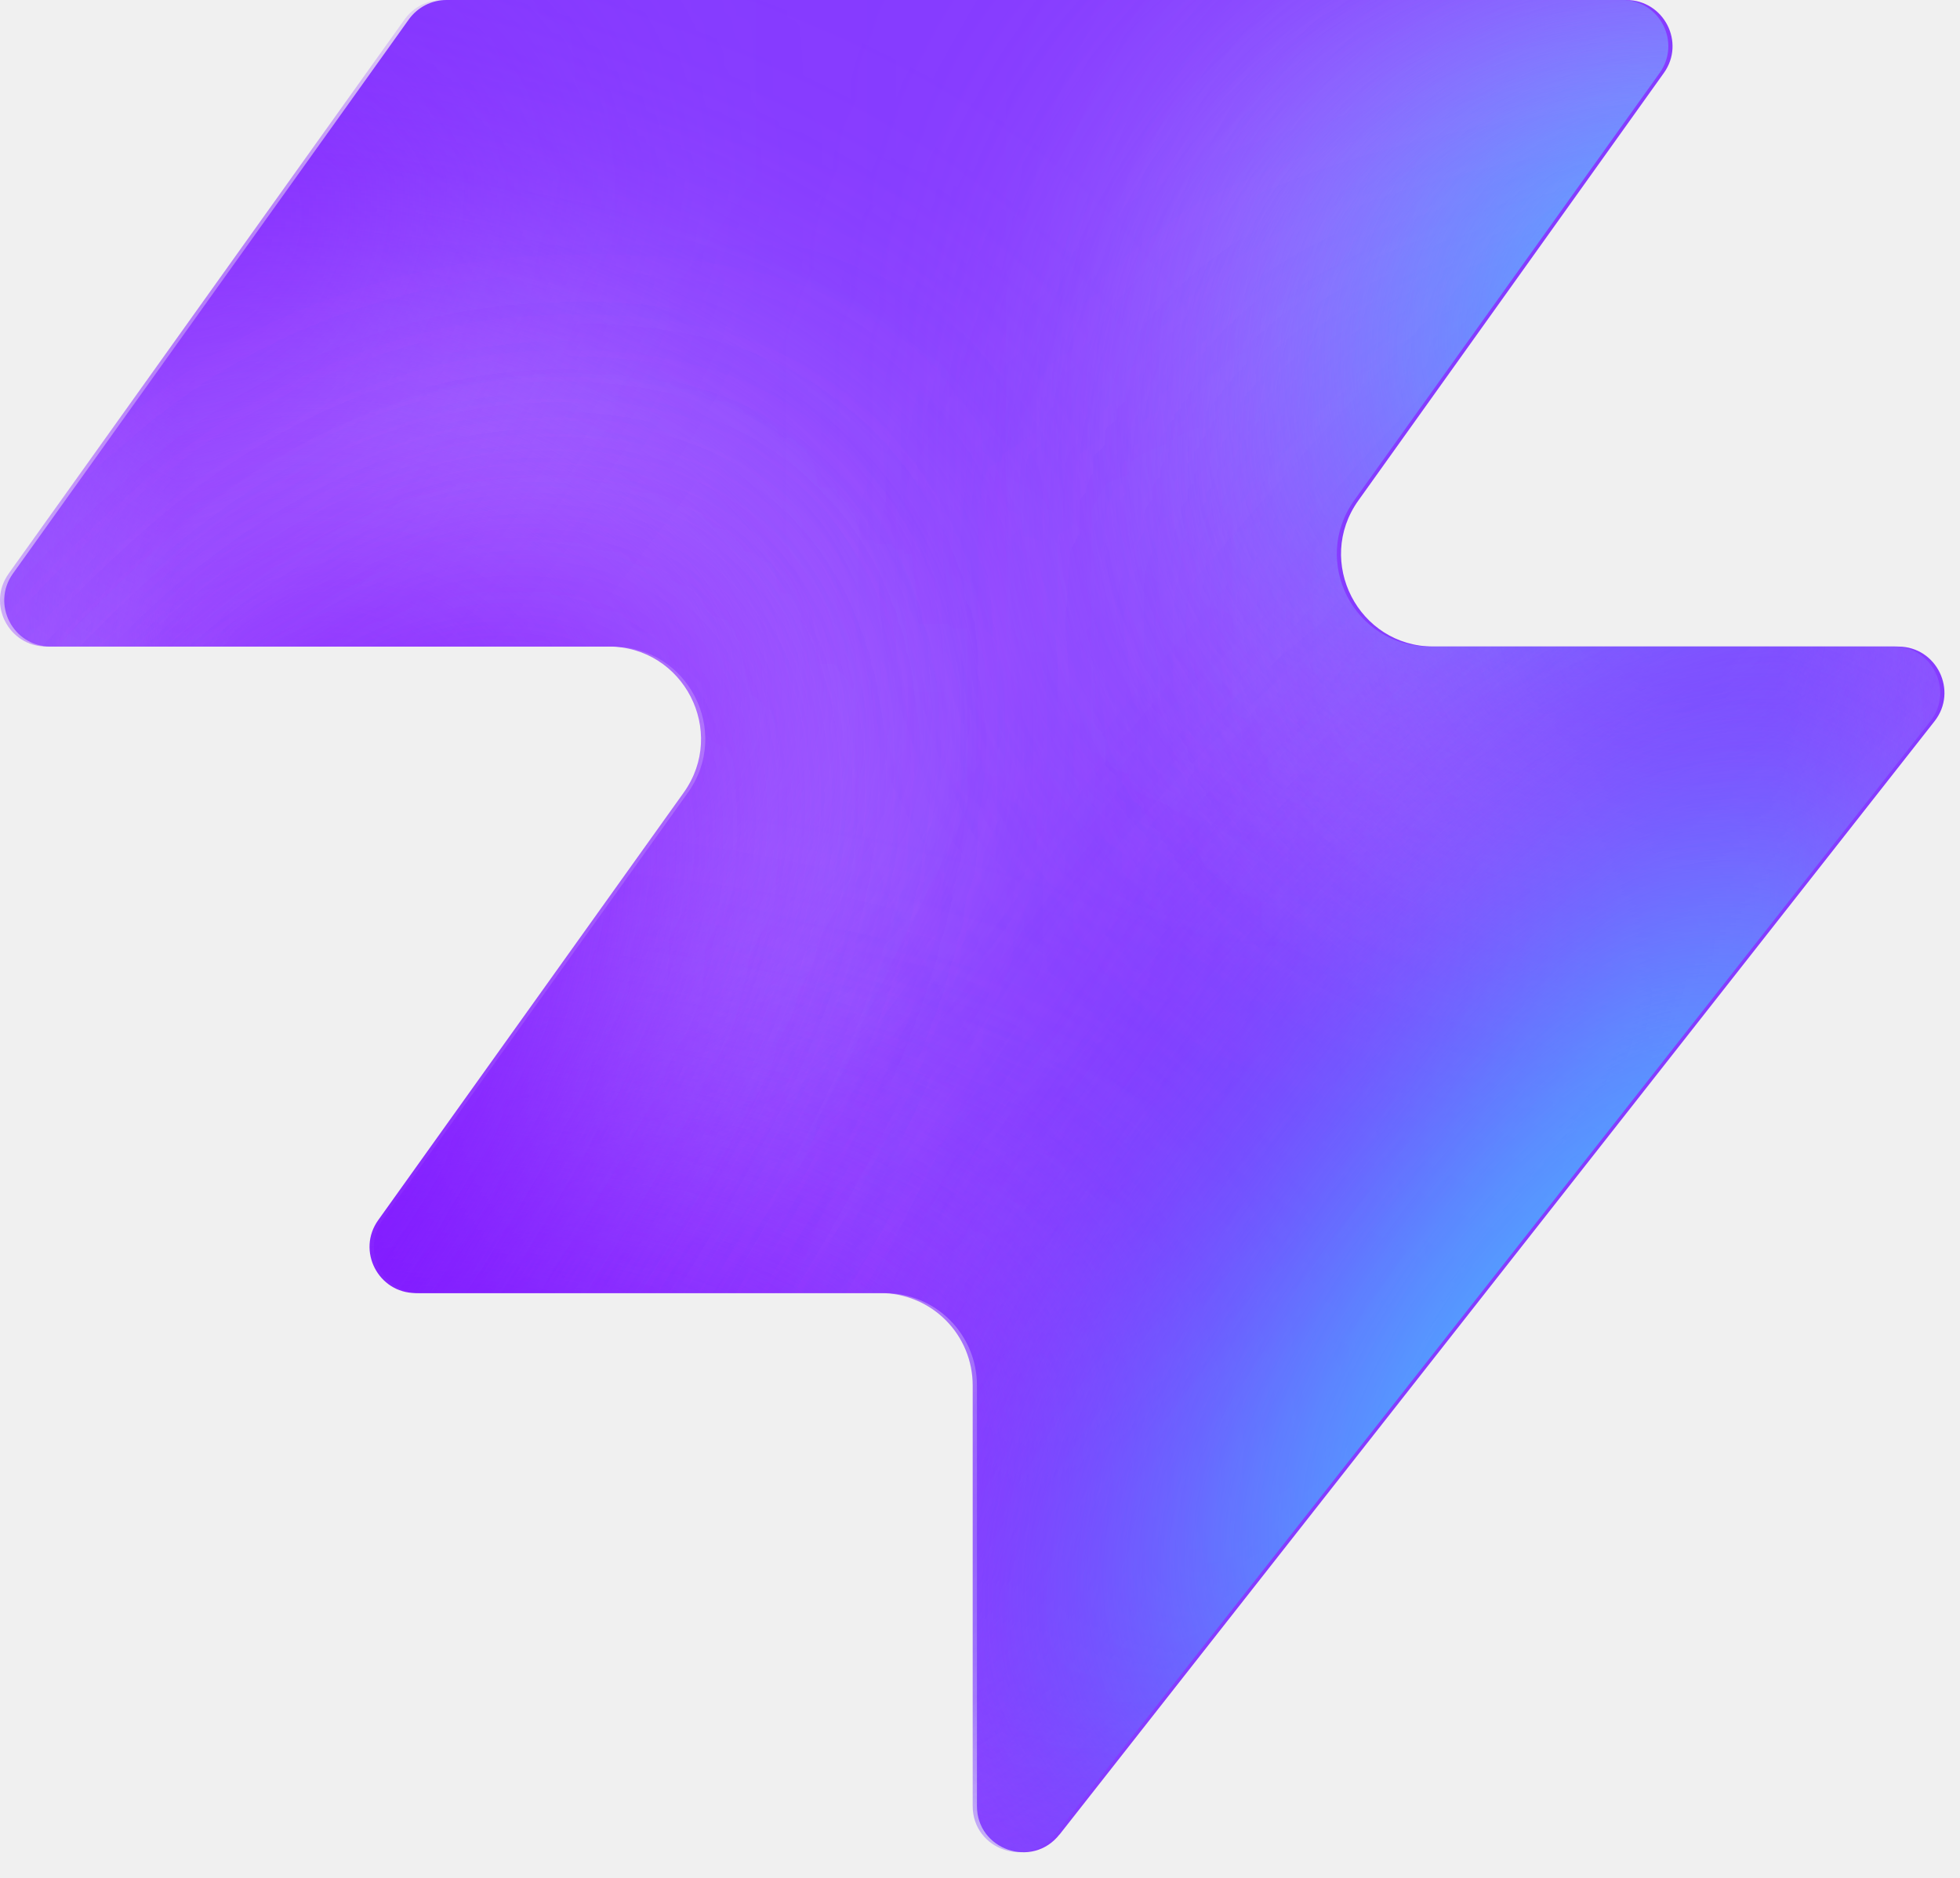
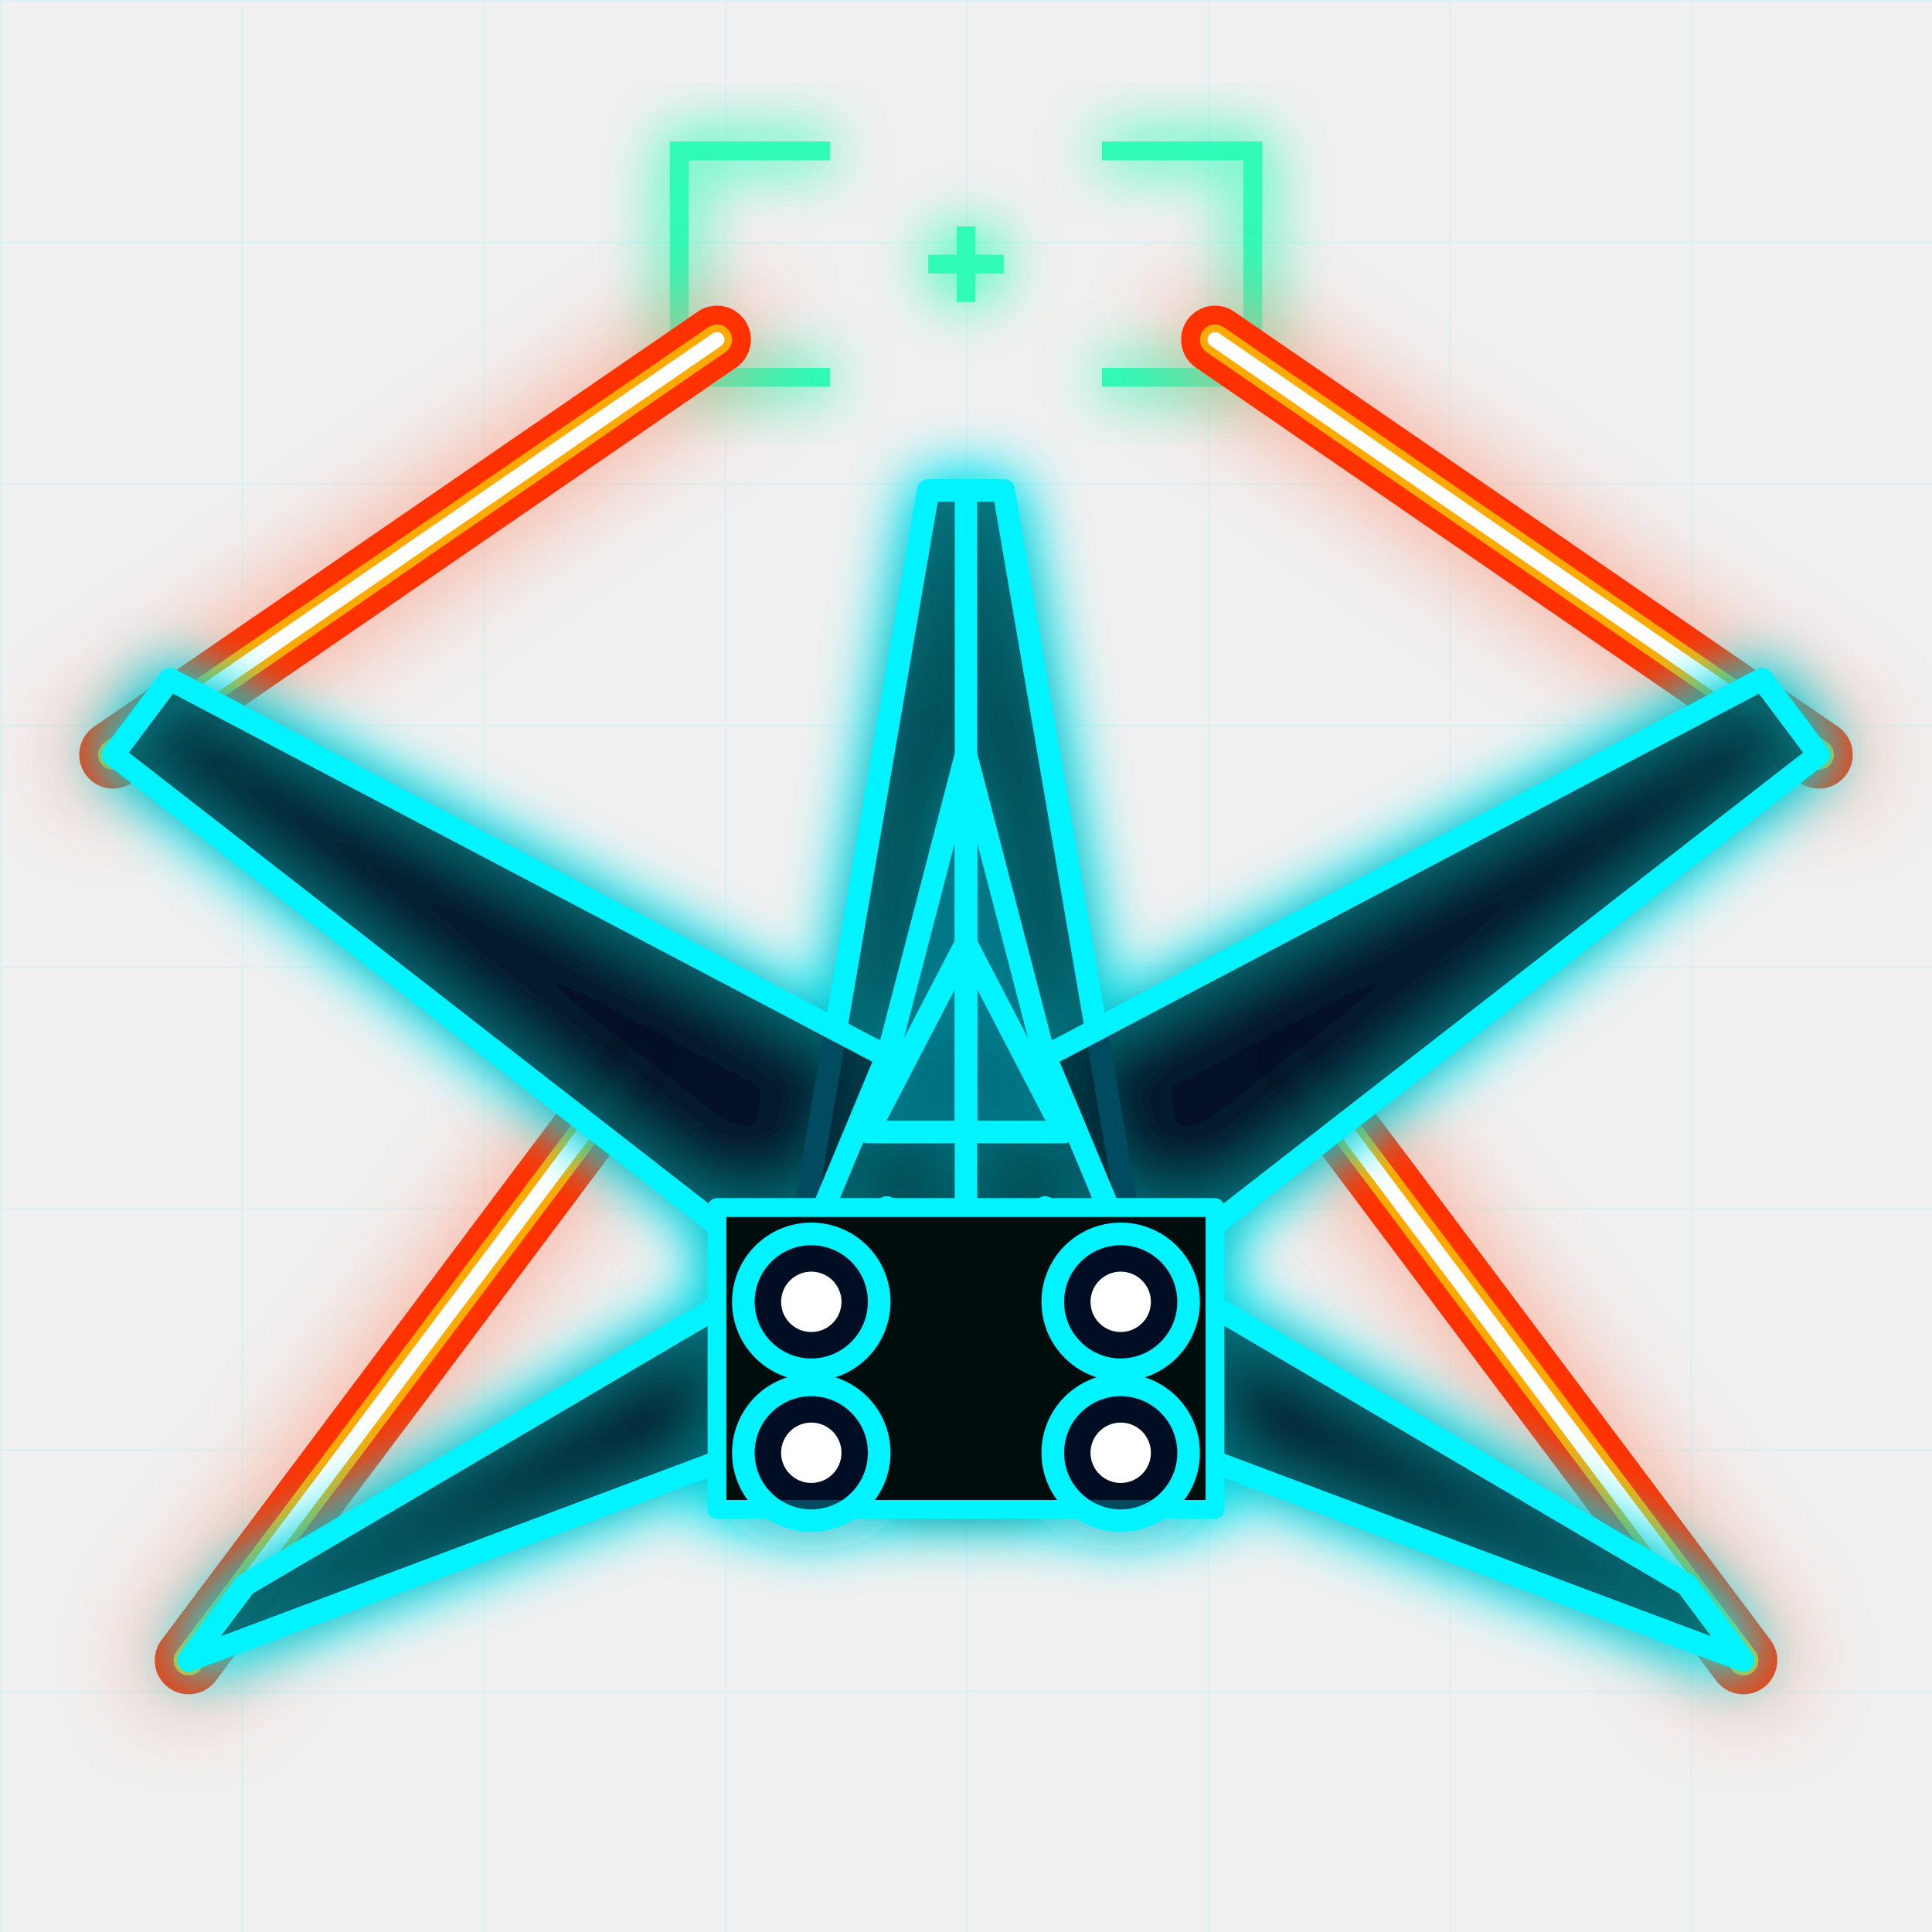
- <svg xmlns="http://www.w3.org/2000/svg" width="48" height="46" fill="none" viewBox="0 0 48 46">
-   <path fill="#863bff" d="M25.946 44.938c-.664.845-2.021.375-2.021-.698V33.937a2.26 2.26 0 0 0-2.262-2.262H10.287c-.92 0-1.456-1.04-.92-1.788l7.48-10.471c1.07-1.497 0-3.578-1.842-3.578H1.237c-.92 0-1.456-1.04-.92-1.788L10.013.474c.214-.297.556-.474.92-.474h28.894c.92 0 1.456 1.04.92 1.788l-7.48 10.471c-1.07 1.498 0 3.579 1.842 3.579h11.377c.943 0 1.473 1.088.89 1.83L25.947 44.94z" style="fill:#863bff;fill:color(display-p3 .525 .23 1);fill-opacity:1" />
-   <mask id="a" width="48" height="46" x="0" y="0" maskUnits="userSpaceOnUse" style="mask-type:alpha">
-     <path fill="#000" d="M25.842 44.938c-.664.844-2.021.375-2.021-.698V33.937a2.26 2.26 0 0 0-2.262-2.262H10.183c-.92 0-1.456-1.04-.92-1.788l7.48-10.471c1.07-1.498 0-3.579-1.842-3.579H1.133c-.92 0-1.456-1.04-.92-1.787L9.91.473c.214-.297.556-.474.92-.474h28.894c.92 0 1.456 1.04.92 1.788l-7.48 10.471c-1.07 1.498 0 3.578 1.842 3.578h11.377c.943 0 1.473 1.088.89 1.832L25.843 44.94z" style="fill:#000;fill-opacity:1" />
-   </mask>
-   <g mask="url(#a)">
-     <g filter="url(#b)">
-       <ellipse cx="5.508" cy="14.704" fill="#ede6ff" rx="5.508" ry="14.704" style="fill:#ede6ff;fill:color(display-p3 .927 .903 1);fill-opacity:1" transform="matrix(.00324 1 1 -.00324 -4.47 31.516)" />
-     </g>
-     <g filter="url(#c)">
-       <ellipse cx="10.399" cy="29.851" fill="#ede6ff" rx="10.399" ry="29.851" style="fill:#ede6ff;fill:color(display-p3 .927 .903 1);fill-opacity:1" transform="matrix(.00324 1 1 -.00324 -39.328 7.883)" />
-     </g>
-     <g filter="url(#d)">
-       <ellipse cx="5.508" cy="30.487" fill="#7e14ff" rx="5.508" ry="30.487" style="fill:#7e14ff;fill:color(display-p3 .492 .077 1);fill-opacity:1" transform="rotate(89.814 -25.913 -14.639)scale(1 -1)" />
-     </g>
-     <g filter="url(#e)">
-       <ellipse cx="5.508" cy="30.599" fill="#7e14ff" rx="5.508" ry="30.599" style="fill:#7e14ff;fill:color(display-p3 .492 .077 1);fill-opacity:1" transform="rotate(89.814 -32.644 -3.334)scale(1 -1)" />
-     </g>
-     <g filter="url(#f)">
-       <ellipse cx="5.508" cy="30.599" fill="#7e14ff" rx="5.508" ry="30.599" style="fill:#7e14ff;fill:color(display-p3 .492 .077 1);fill-opacity:1" transform="matrix(.00324 1 1 -.00324 -34.34 30.47)" />
-     </g>
-     <g filter="url(#g)">
-       <ellipse cx="14.072" cy="22.078" fill="#ede6ff" rx="14.072" ry="22.078" style="fill:#ede6ff;fill:color(display-p3 .927 .903 1);fill-opacity:1" transform="rotate(93.35 24.506 48.493)scale(-1 1)" />
-     </g>
-     <g filter="url(#h)">
-       <ellipse cx="3.47" cy="21.501" fill="#7e14ff" rx="3.47" ry="21.501" style="fill:#7e14ff;fill:color(display-p3 .492 .077 1);fill-opacity:1" transform="rotate(89.009 28.708 47.59)scale(-1 1)" />
-     </g>
-     <g filter="url(#i)">
-       <ellipse cx="3.47" cy="21.501" fill="#7e14ff" rx="3.47" ry="21.501" style="fill:#7e14ff;fill:color(display-p3 .492 .077 1);fill-opacity:1" transform="rotate(89.009 28.708 47.59)scale(-1 1)" />
-     </g>
-     <g filter="url(#j)">
-       <ellipse cx=".387" cy="8.972" fill="#7e14ff" rx="4.407" ry="29.108" style="fill:#7e14ff;fill:color(display-p3 .492 .077 1);fill-opacity:1" transform="rotate(39.51 .387 8.972)" />
-     </g>
-     <g filter="url(#k)">
-       <ellipse cx="47.523" cy="-6.092" fill="#7e14ff" rx="4.407" ry="29.108" style="fill:#7e14ff;fill:color(display-p3 .492 .077 1);fill-opacity:1" transform="rotate(37.892 47.523 -6.092)" />
-     </g>
-     <g filter="url(#l)">
-       <ellipse cx="41.412" cy="6.333" fill="#47bfff" rx="5.971" ry="9.665" style="fill:#47bfff;fill:color(display-p3 .28 .748 1);fill-opacity:1" transform="rotate(37.892 41.412 6.333)" />
-     </g>
-     <g filter="url(#m)">
-       <ellipse cx="-1.879" cy="38.332" fill="#7e14ff" rx="4.407" ry="29.108" style="fill:#7e14ff;fill:color(display-p3 .492 .077 1);fill-opacity:1" transform="rotate(37.892 -1.88 38.332)" />
-     </g>
-     <g filter="url(#n)">
-       <ellipse cx="-1.879" cy="38.332" fill="#7e14ff" rx="4.407" ry="29.108" style="fill:#7e14ff;fill:color(display-p3 .492 .077 1);fill-opacity:1" transform="rotate(37.892 -1.88 38.332)" />
-     </g>
-     <g filter="url(#o)">
-       <ellipse cx="35.651" cy="29.907" fill="#7e14ff" rx="4.407" ry="29.108" style="fill:#7e14ff;fill:color(display-p3 .492 .077 1);fill-opacity:1" transform="rotate(37.892 35.651 29.907)" />
-     </g>
-     <g filter="url(#p)">
-       <ellipse cx="38.418" cy="32.4" fill="#47bfff" rx="5.971" ry="15.297" style="fill:#47bfff;fill:color(display-p3 .28 .748 1);fill-opacity:1" transform="rotate(37.892 38.418 32.4)" />
-     </g>
+ <svg xmlns="http://www.w3.org/2000/svg" viewBox="0 0 512 512" width="100%" height="100%">
+   <defs>
+     <filter id="neonBlue" x="-30%" y="-30%" width="160%" height="160%">
+       <feGaussianBlur stdDeviation="8" result="blur" />
+       <feMerge>
+         <feMergeNode in="blur" />
+         <feMergeNode in="blur" />
+         <feMergeNode in="SourceGraphic" />
+       </feMerge>
+     </filter>
+     <filter id="neonOrange" x="-40%" y="-40%" width="180%" height="180%">
+       <feGaussianBlur stdDeviation="12" result="blur" />
+       <feMerge>
+         <feMergeNode in="blur" />
+         <feMergeNode in="SourceGraphic" />
+       </feMerge>
+     </filter>
+     <pattern id="grid" width="64" height="64" patternUnits="userSpaceOnUse">
+       <path d="M 64 0 L 0 0 0 64" fill="none" stroke="rgba(0, 243, 255, 0.08)" stroke-width="1" />
+     </pattern>
+   </defs>
+   <rect width="100%" height="100%" fill="url(#grid)" />
+   <g stroke="#00ffaa" stroke-width="5" fill="none" filter="url(#neonBlue)" opacity="0.8">
+     <polyline points="220,40 180,40 180,100 220,100" />
+     <polyline points="292,40 332,40 332,100 292,100" />
+     <line x1="256" y1="60" x2="256" y2="80" />
+     <line x1="246" y1="70" x2="266" y2="70" />
  </g>
-   <defs>
-     <filter id="b" width="60.045" height="41.654" x="-19.77" y="16.149" color-interpolation-filters="sRGB" filterUnits="userSpaceOnUse">
-       <feFlood flood-opacity="0" result="BackgroundImageFix" />
-       <feBlend in="SourceGraphic" in2="BackgroundImageFix" result="shape" />
-       <feGaussianBlur result="effect1_foregroundBlur_2002_17158" stdDeviation="7.659" />
-     </filter>
-     <filter id="c" width="90.34" height="51.437" x="-54.613" y="-7.533" color-interpolation-filters="sRGB" filterUnits="userSpaceOnUse">
-       <feFlood flood-opacity="0" result="BackgroundImageFix" />
-       <feBlend in="SourceGraphic" in2="BackgroundImageFix" result="shape" />
-       <feGaussianBlur result="effect1_foregroundBlur_2002_17158" stdDeviation="7.659" />
-     </filter>
-     <filter id="d" width="79.355" height="29.4" x="-49.64" y="2.03" color-interpolation-filters="sRGB" filterUnits="userSpaceOnUse">
-       <feFlood flood-opacity="0" result="BackgroundImageFix" />
-       <feBlend in="SourceGraphic" in2="BackgroundImageFix" result="shape" />
-       <feGaussianBlur result="effect1_foregroundBlur_2002_17158" stdDeviation="4.596" />
-     </filter>
-     <filter id="e" width="79.579" height="29.4" x="-45.045" y="20.029" color-interpolation-filters="sRGB" filterUnits="userSpaceOnUse">
-       <feFlood flood-opacity="0" result="BackgroundImageFix" />
-       <feBlend in="SourceGraphic" in2="BackgroundImageFix" result="shape" />
-       <feGaussianBlur result="effect1_foregroundBlur_2002_17158" stdDeviation="4.596" />
-     </filter>
-     <filter id="f" width="79.579" height="29.4" x="-43.513" y="21.178" color-interpolation-filters="sRGB" filterUnits="userSpaceOnUse">
-       <feFlood flood-opacity="0" result="BackgroundImageFix" />
-       <feBlend in="SourceGraphic" in2="BackgroundImageFix" result="shape" />
-       <feGaussianBlur result="effect1_foregroundBlur_2002_17158" stdDeviation="4.596" />
-     </filter>
-     <filter id="g" width="74.749" height="58.852" x="15.756" y="-17.901" color-interpolation-filters="sRGB" filterUnits="userSpaceOnUse">
-       <feFlood flood-opacity="0" result="BackgroundImageFix" />
-       <feBlend in="SourceGraphic" in2="BackgroundImageFix" result="shape" />
-       <feGaussianBlur result="effect1_foregroundBlur_2002_17158" stdDeviation="7.659" />
-     </filter>
-     <filter id="h" width="61.377" height="25.362" x="23.548" y="2.284" color-interpolation-filters="sRGB" filterUnits="userSpaceOnUse">
-       <feFlood flood-opacity="0" result="BackgroundImageFix" />
-       <feBlend in="SourceGraphic" in2="BackgroundImageFix" result="shape" />
-       <feGaussianBlur result="effect1_foregroundBlur_2002_17158" stdDeviation="4.596" />
-     </filter>
-     <filter id="i" width="61.377" height="25.362" x="23.548" y="2.284" color-interpolation-filters="sRGB" filterUnits="userSpaceOnUse">
-       <feFlood flood-opacity="0" result="BackgroundImageFix" />
-       <feBlend in="SourceGraphic" in2="BackgroundImageFix" result="shape" />
-       <feGaussianBlur result="effect1_foregroundBlur_2002_17158" stdDeviation="4.596" />
-     </filter>
-     <filter id="j" width="56.045" height="63.649" x="-27.636" y="-22.853" color-interpolation-filters="sRGB" filterUnits="userSpaceOnUse">
-       <feFlood flood-opacity="0" result="BackgroundImageFix" />
-       <feBlend in="SourceGraphic" in2="BackgroundImageFix" result="shape" />
-       <feGaussianBlur result="effect1_foregroundBlur_2002_17158" stdDeviation="4.596" />
-     </filter>
-     <filter id="k" width="54.814" height="64.646" x="20.116" y="-38.415" color-interpolation-filters="sRGB" filterUnits="userSpaceOnUse">
-       <feFlood flood-opacity="0" result="BackgroundImageFix" />
-       <feBlend in="SourceGraphic" in2="BackgroundImageFix" result="shape" />
-       <feGaussianBlur result="effect1_foregroundBlur_2002_17158" stdDeviation="4.596" />
-     </filter>
-     <filter id="l" width="33.541" height="35.313" x="24.641" y="-11.323" color-interpolation-filters="sRGB" filterUnits="userSpaceOnUse">
-       <feFlood flood-opacity="0" result="BackgroundImageFix" />
-       <feBlend in="SourceGraphic" in2="BackgroundImageFix" result="shape" />
-       <feGaussianBlur result="effect1_foregroundBlur_2002_17158" stdDeviation="4.596" />
-     </filter>
-     <filter id="m" width="54.814" height="64.646" x="-29.286" y="6.009" color-interpolation-filters="sRGB" filterUnits="userSpaceOnUse">
-       <feFlood flood-opacity="0" result="BackgroundImageFix" />
-       <feBlend in="SourceGraphic" in2="BackgroundImageFix" result="shape" />
-       <feGaussianBlur result="effect1_foregroundBlur_2002_17158" stdDeviation="4.596" />
-     </filter>
-     <filter id="n" width="54.814" height="64.646" x="-29.286" y="6.009" color-interpolation-filters="sRGB" filterUnits="userSpaceOnUse">
-       <feFlood flood-opacity="0" result="BackgroundImageFix" />
-       <feBlend in="SourceGraphic" in2="BackgroundImageFix" result="shape" />
-       <feGaussianBlur result="effect1_foregroundBlur_2002_17158" stdDeviation="4.596" />
-     </filter>
-     <filter id="o" width="54.814" height="64.646" x="8.244" y="-2.416" color-interpolation-filters="sRGB" filterUnits="userSpaceOnUse">
-       <feFlood flood-opacity="0" result="BackgroundImageFix" />
-       <feBlend in="SourceGraphic" in2="BackgroundImageFix" result="shape" />
-       <feGaussianBlur result="effect1_foregroundBlur_2002_17158" stdDeviation="4.596" />
-     </filter>
-     <filter id="p" width="39.409" height="43.623" x="18.713" y="10.588" color-interpolation-filters="sRGB" filterUnits="userSpaceOnUse">
-       <feFlood flood-opacity="0" result="BackgroundImageFix" />
-       <feBlend in="SourceGraphic" in2="BackgroundImageFix" result="shape" />
-       <feGaussianBlur result="effect1_foregroundBlur_2002_17158" stdDeviation="4.596" />
-     </filter>
-   </defs>
+   <g filter="url(#neonOrange)" stroke-linecap="round">
+     <line x1="30" y1="200" x2="190" y2="90" stroke="#ff3300" stroke-width="18" />
+     <line x1="30" y1="200" x2="190" y2="90" stroke="#ffaa00" stroke-width="8" />
+     <line x1="30" y1="200" x2="190" y2="90" stroke="#ffffff" stroke-width="4" />
+     <line x1="482" y1="200" x2="322" y2="90" stroke="#ff3300" stroke-width="18" />
+     <line x1="482" y1="200" x2="322" y2="90" stroke="#ffaa00" stroke-width="8" />
+     <line x1="482" y1="200" x2="322" y2="90" stroke="#ffffff" stroke-width="4" />
+     <line x1="50" y1="440" x2="170" y2="280" stroke="#ff3300" stroke-width="18" />
+     <line x1="50" y1="440" x2="170" y2="280" stroke="#ffaa00" stroke-width="8" />
+     <line x1="50" y1="440" x2="170" y2="280" stroke="#ffffff" stroke-width="4" />
+     <line x1="462" y1="440" x2="342" y2="280" stroke="#ff3300" stroke-width="18" />
+     <line x1="462" y1="440" x2="342" y2="280" stroke="#ffaa00" stroke-width="8" />
+     <line x1="462" y1="440" x2="342" y2="280" stroke="#ffffff" stroke-width="4" />
+   </g>
+   <g filter="url(#neonBlue)" stroke="#00f3ff" stroke-width="6" stroke-linejoin="round" fill="rgba(0, 20, 40, 0.75)">
+     <polygon points="210,340 302,340 266,130 246,130" />
+     <line x1="256" y1="130" x2="256" y2="340" />
+     <polygon points="210,340 30,200 45,180 235,280" />
+     <polygon points="302,340 482,200 467,180 277,280" />
+     <polygon points="210,380 50,440 65,420 235,320" />
+     <polygon points="302,380 462,440 447,420 277,320" />
+     <polygon points="230,300 282,300 256,200" fill="rgba(0, 243, 255, 0.25)" />
+     <line x1="256" y1="200" x2="256" y2="300" />
+     <line x1="230" y1="300" x2="256" y2="250" />
+     <line x1="282" y1="300" x2="256" y2="250" />
+     <polygon points="190,320 322,320 322,400 190,400" fill="#030811" stroke-width="5" />
+     <circle cx="215" cy="345" r="18" />
+     <circle cx="297" cy="345" r="18" />
+     <circle cx="215" cy="385" r="18" />
+     <circle cx="297" cy="385" r="18" />
+     <circle cx="215" cy="345" r="8" fill="#ffffff" stroke="none" />
+     <circle cx="297" cy="345" r="8" fill="#ffffff" stroke="none" />
+     <circle cx="215" cy="385" r="8" fill="#ffffff" stroke="none" />
+     <circle cx="297" cy="385" r="8" fill="#ffffff" stroke="none" />
+   </g>
</svg>
